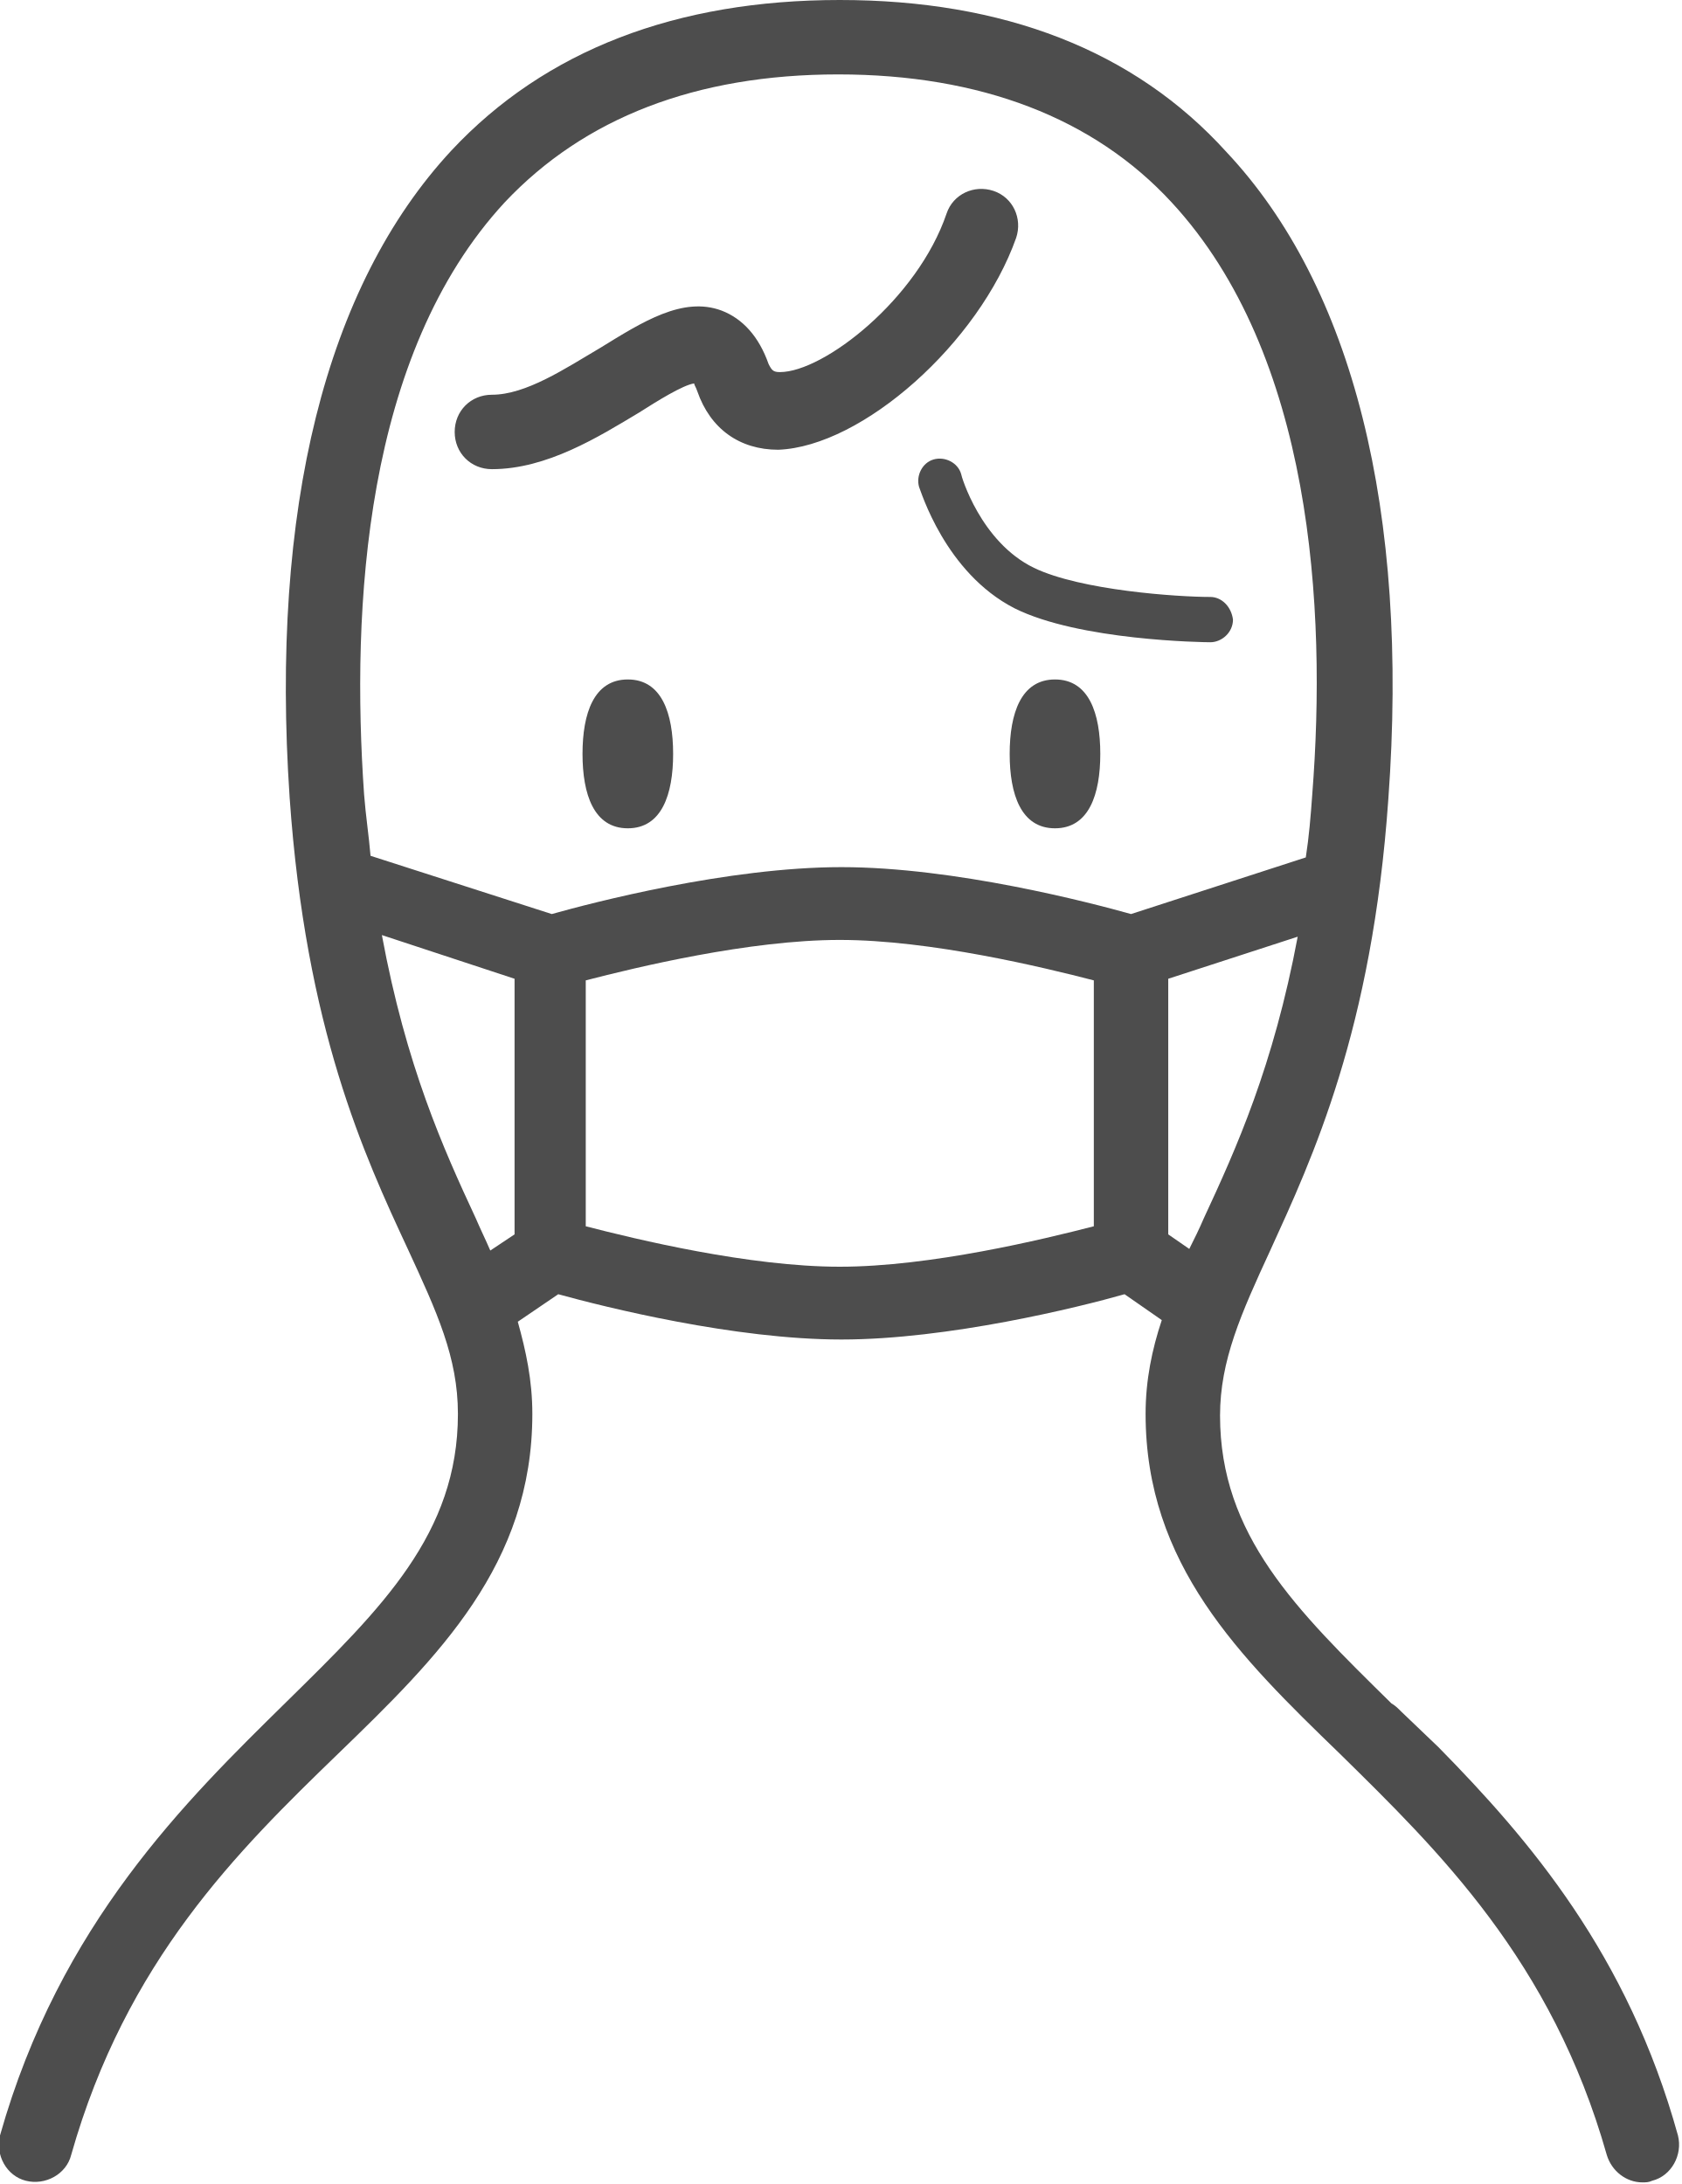
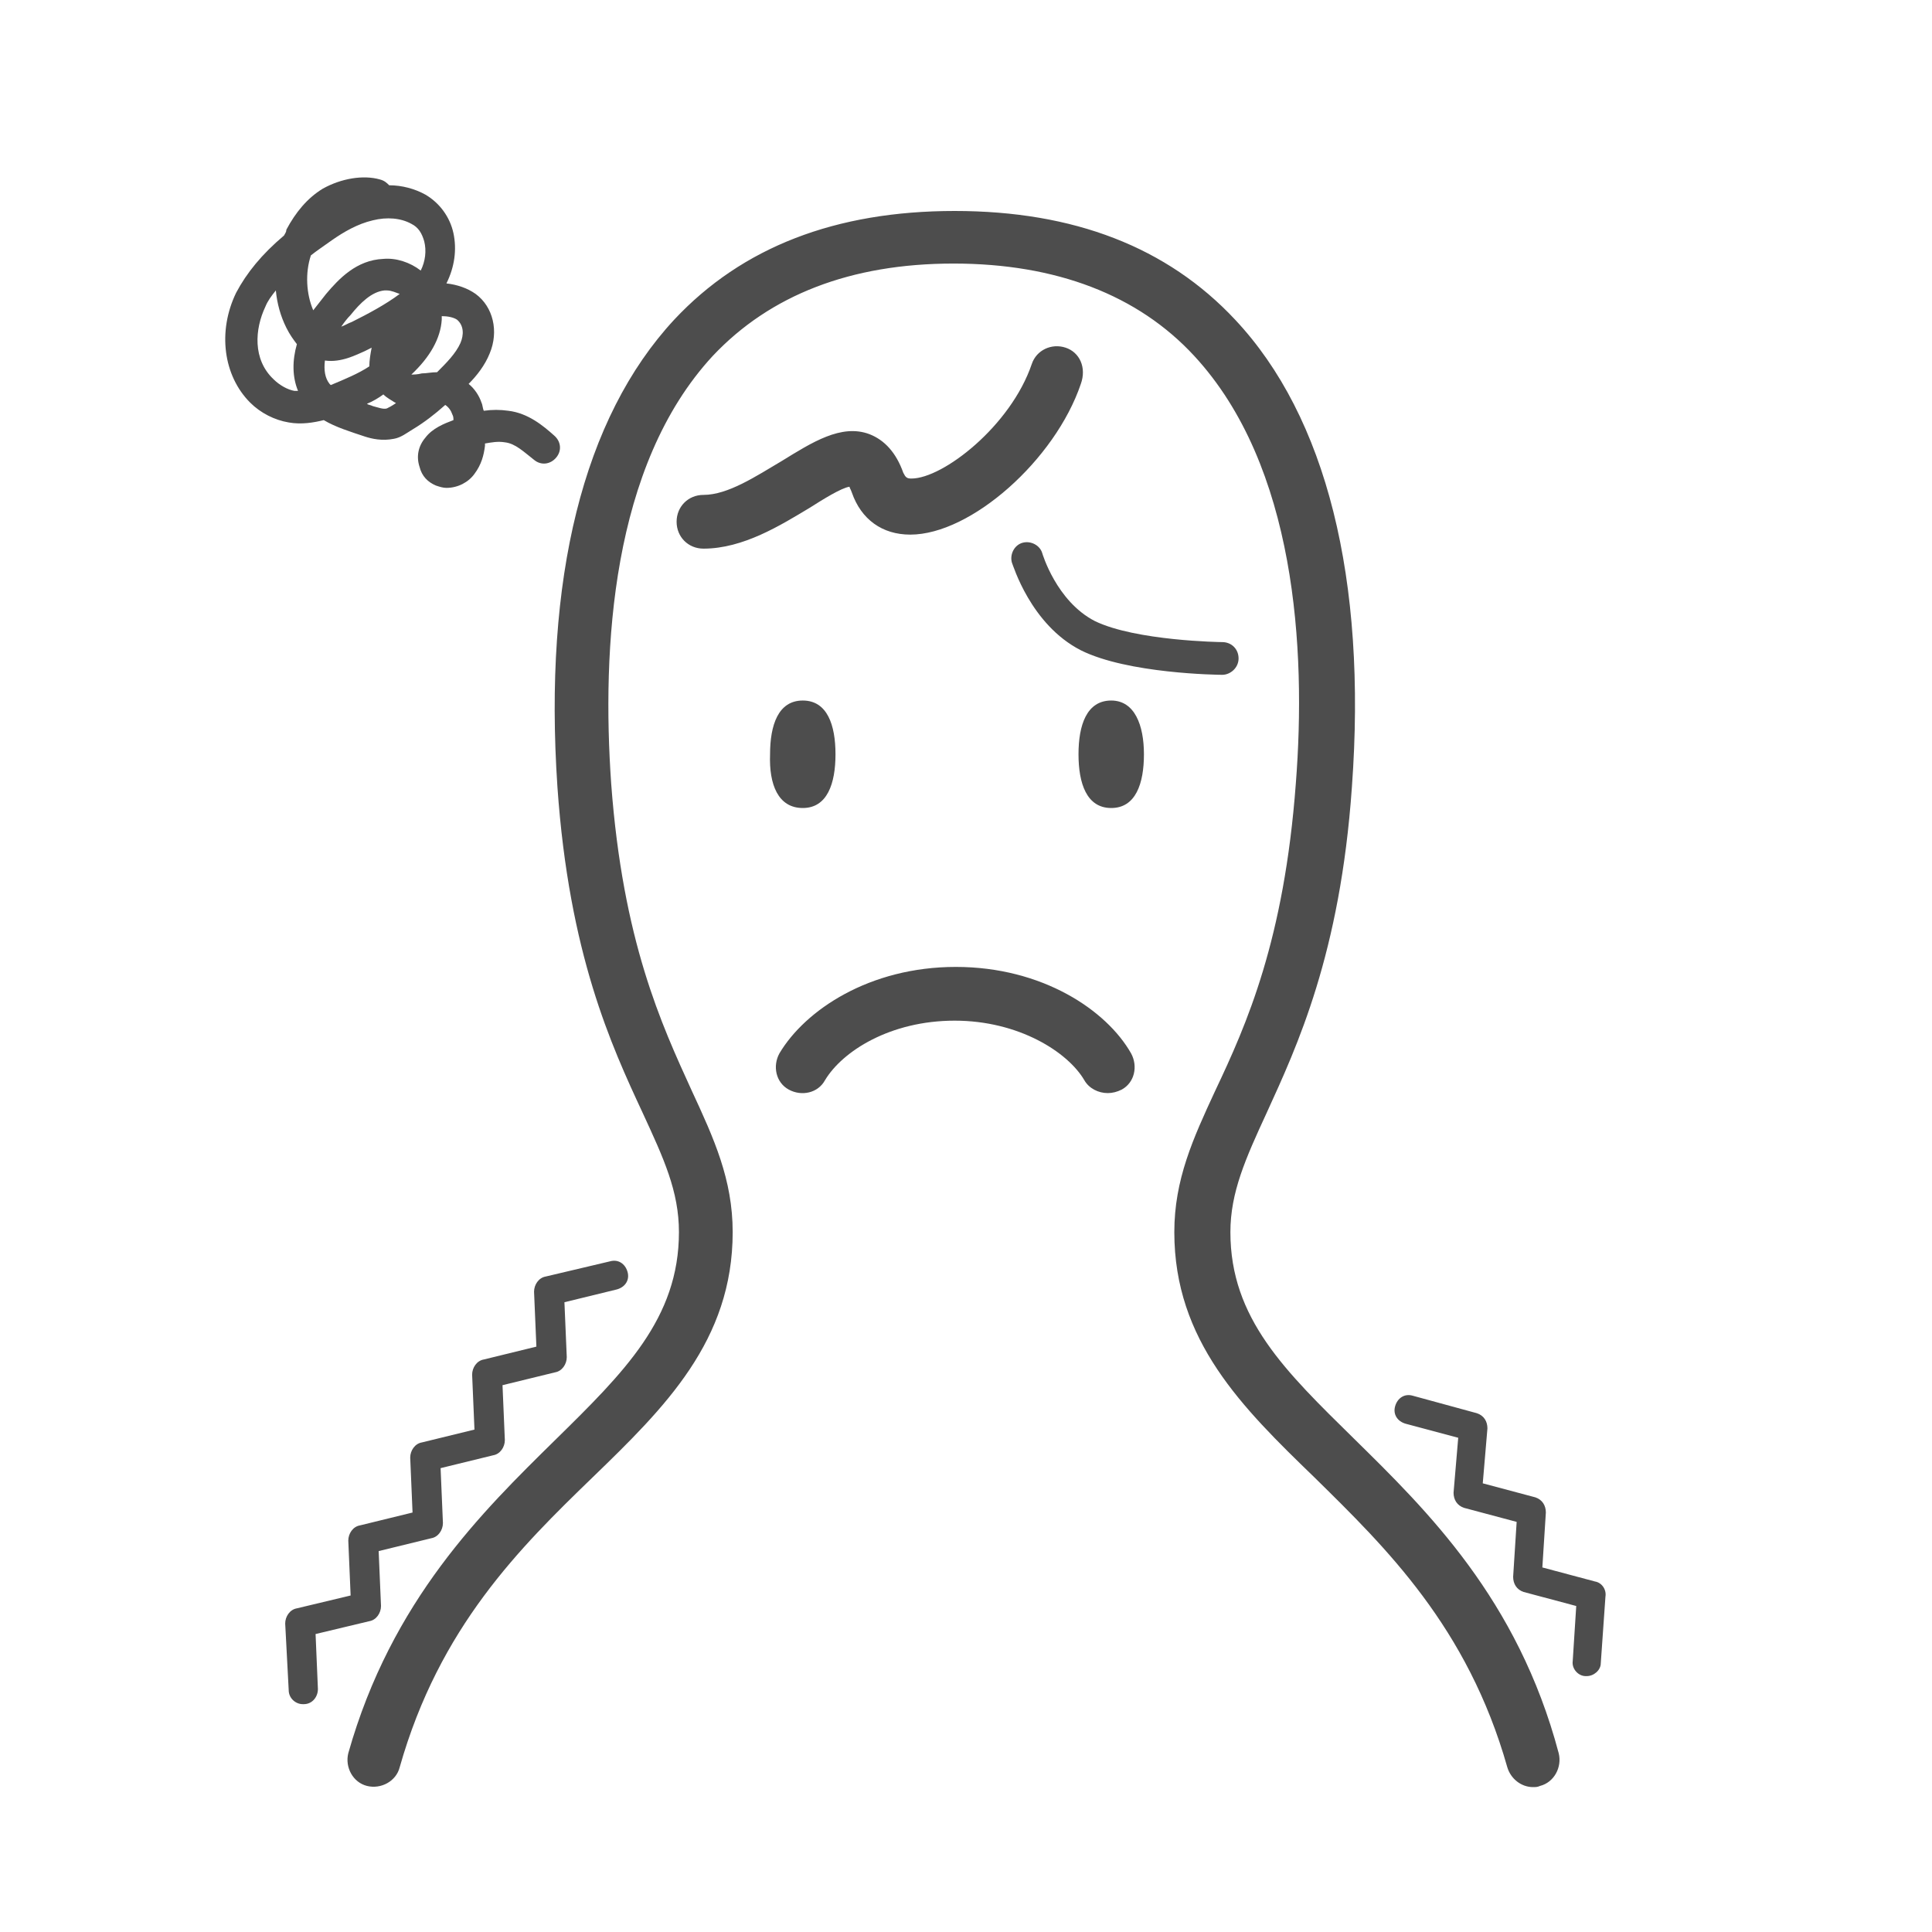
- <svg xmlns="http://www.w3.org/2000/svg" width="77" height="100" viewBox="0 0 77 100" fill="none">
-   <path d="M46.519 10.889C46.815 10 46.37 9.037 45.481 8.741C44.593 8.444 43.63 8.889 43.333 9.778C42 13.704 37.704 17.037 35.704 17.037C35.407 17.037 35.333 16.963 35.185 16.667C34.741 15.407 34 14.593 33.037 14.222C31.259 13.556 29.407 14.741 27.482 15.926C25.852 16.889 24.074 18.074 22.518 18.074C21.556 18.074 20.815 18.815 20.815 19.778C20.815 20.741 21.556 21.482 22.518 21.482C25.037 21.482 27.407 20 29.259 18.889C30.074 18.37 31.259 17.63 31.778 17.556C31.778 17.63 31.852 17.704 31.926 17.926C32.519 19.63 33.852 20.593 35.63 20.593C39.481 20.444 44.815 15.704 46.519 10.889ZM55.407 27.333C53.926 27.333 49.481 27.037 47.333 26C44.889 24.815 44 21.778 44 21.704C43.852 21.185 43.259 20.889 42.741 21.037C42.222 21.185 41.926 21.778 42.074 22.296C42.148 22.444 43.259 26.222 46.444 27.852C49.407 29.333 55.111 29.407 55.407 29.407C55.926 29.407 56.444 28.963 56.444 28.37C56.37 27.778 55.926 27.333 55.407 27.333ZM64.148 78.37C64 78.222 63.852 78.074 63.704 78C59.333 73.704 55.852 70.296 55.852 64.815C55.852 62.296 56.815 60.148 58.148 57.259C60.074 53.037 62.815 47.185 63.556 36.593C64.519 23.407 61.926 13.111 56.148 6.963C51.926 2.296 45.926 0 38.444 0C30.963 0 24.963 2.296 20.667 6.889C14.889 13.111 12.37 23.333 13.259 36.519C14 47.111 16.667 52.889 18.667 57.185C20 60.074 20.963 62.148 20.963 64.741C20.963 70.222 17.482 73.63 13.111 77.926C8.519 82.444 2.741 88.074 1.07922e-05 97.778C-0.222 98.667 0.296 99.63 1.185 99.852C2.074 100.074 3.037 99.556 3.259 98.667C5.778 89.778 10.889 84.741 15.482 80.296C20.074 75.852 24.37 71.63 24.37 64.741C24.37 63.185 24.074 61.852 23.704 60.519L25.556 59.259C27.704 59.852 33.63 61.333 38.519 61.333C43.407 61.333 49.407 59.852 51.481 59.259L53.185 60.444C52.741 61.778 52.444 63.185 52.444 64.741C52.444 71.63 56.741 75.852 61.333 80.296C65.852 84.741 71.037 89.778 73.556 98.667C73.778 99.407 74.445 99.926 75.185 99.926C75.333 99.926 75.481 99.926 75.63 99.852C76.519 99.63 77.037 98.667 76.815 97.778C74.519 89.481 70 84.222 65.852 80L64.148 78.37ZM23.556 56.519L22.445 57.259C22.222 56.741 22 56.296 21.778 55.778C20.296 52.593 18.593 48.815 17.482 42.815L23.556 44.815V56.519ZM50.074 56.148C47.778 56.741 42.593 58 38.444 58C34.296 58 29.111 56.741 26.815 56.148V44.889C29.111 44.296 34.296 43.037 38.444 43.037C42.593 43.037 47.778 44.296 50.074 44.889V56.148ZM51.778 41.852C49.926 41.333 43.704 39.704 38.519 39.704C33.333 39.704 27.111 41.333 25.259 41.852L16.963 39.185C16.889 38.296 16.741 37.333 16.667 36.37C16.074 27.852 16.667 16.222 23.111 9.259C26.741 5.407 31.852 3.407 38.37 3.407C44.889 3.407 50.074 5.407 53.63 9.259C60.074 16.222 60.741 27.852 60.074 36.37C60 37.407 59.926 38.296 59.778 39.259L51.778 41.852ZM54.444 57.185L53.481 56.519V44.815L59.407 42.889C58.296 48.815 56.593 52.593 55.111 55.778C54.889 56.296 54.667 56.741 54.444 57.185ZM48.296 31.111C46.741 31.111 46.222 32.667 46.222 34.519C46.222 36.37 46.741 37.926 48.296 37.926C49.852 37.926 50.37 36.37 50.37 34.519C50.37 32.667 49.852 31.111 48.296 31.111ZM28.741 31.111C27.185 31.111 26.667 32.667 26.667 34.519C26.667 36.37 27.185 37.926 28.741 37.926C30.296 37.926 30.815 36.37 30.815 34.519C30.815 32.667 30.296 31.111 28.741 31.111Z" fill="#4D4D4D" />
+ <svg xmlns="http://www.w3.org/2000/svg" viewBox="0 0 120 120" fill="none">
+   <path d="M64.739 34.367C64.594 33.859 64.013 33.569 63.505 33.714C62.997 33.859 62.707 34.44 62.852 34.948C62.924 35.093 64.013 38.794 67.133 40.39C70.036 41.842 75.624 41.914 75.914 41.914C76.422 41.914 76.93 41.479 76.93 40.898C76.93 40.318 76.495 39.882 75.914 39.882C75.842 39.882 70.544 39.81 68.004 38.576C65.609 37.343 64.739 34.367 64.739 34.367ZM59.368 60.057C53.998 60.057 50.007 62.742 48.411 65.427C47.975 66.225 48.193 67.241 48.991 67.676C49.789 68.112 50.805 67.894 51.241 67.096C52.329 65.282 55.305 63.395 59.296 63.395C63.287 63.395 66.335 65.354 67.351 67.096C67.641 67.604 68.222 67.894 68.802 67.894C69.093 67.894 69.383 67.822 69.673 67.676C70.472 67.241 70.689 66.225 70.254 65.427C68.73 62.742 64.739 60.057 59.368 60.057ZM84.115 89.374C79.833 85.165 76.422 81.9 76.422 76.53C76.422 74.062 77.366 71.958 78.672 69.128C80.559 64.991 83.244 59.258 83.969 48.881C84.913 35.964 82.373 25.877 76.713 19.853C72.504 15.354 66.698 13.104 59.296 13.104C51.894 13.104 46.088 15.354 41.879 19.853C36.219 25.949 33.752 35.964 34.623 48.881C35.348 59.258 37.961 64.919 39.92 69.128C41.226 71.958 42.17 73.99 42.17 76.53C42.17 81.9 38.759 85.238 34.477 89.447C29.978 93.874 24.318 99.389 21.633 108.895C21.415 109.766 21.923 110.71 22.794 110.927C23.665 111.145 24.608 110.637 24.826 109.766C27.293 101.058 32.3 96.123 36.8 91.769C41.299 87.415 45.508 83.279 45.508 76.53C45.508 73.264 44.347 70.724 42.968 67.749C41.081 63.612 38.686 58.46 37.961 48.663C37.38 40.318 37.961 28.924 44.274 22.103C47.83 18.329 52.837 16.37 59.223 16.37C65.609 16.37 70.689 18.329 74.173 22.103C80.486 28.924 81.139 40.318 80.486 48.663C79.76 58.388 77.438 63.612 75.479 67.749C74.1 70.724 72.939 73.264 72.939 76.53C72.939 83.279 77.148 87.415 81.647 91.769C86.074 96.123 91.154 101.058 93.621 109.766C93.839 110.492 94.492 111 95.218 111C95.363 111 95.508 111 95.653 110.927C96.524 110.71 97.032 109.766 96.814 108.895C94.274 99.316 88.614 93.801 84.115 89.374ZM66.19 21.595C65.319 21.305 64.376 21.74 64.085 22.611C62.779 26.457 58.57 29.723 56.611 29.723C56.321 29.723 56.248 29.65 56.103 29.36C55.667 28.126 54.942 27.328 53.998 26.965C52.257 26.312 50.443 27.473 48.556 28.634C46.959 29.578 45.218 30.739 43.694 30.739C42.75 30.739 42.025 31.464 42.025 32.408C42.025 33.351 42.75 34.077 43.694 34.077C46.161 34.077 48.483 32.626 50.297 31.537C51.096 31.029 52.257 30.303 52.765 30.231C52.765 30.303 52.837 30.376 52.91 30.594C53.49 32.263 54.797 33.206 56.538 33.206C60.312 33.206 65.537 28.562 67.133 23.845C67.496 22.829 67.061 21.885 66.19 21.595ZM69.02 43.511C67.496 43.511 66.988 45.035 66.988 46.849C66.988 48.663 67.496 50.187 69.02 50.187C70.544 50.187 71.052 48.663 71.052 46.849C71.052 45.035 70.472 43.511 69.02 43.511ZM49.862 50.187C51.386 50.187 51.894 48.663 51.894 46.849C51.894 45.035 51.386 43.511 49.862 43.511C48.338 43.511 47.83 45.035 47.83 46.849C47.758 48.736 48.338 50.187 49.862 50.187ZM22.939 100.695C23.374 100.623 23.665 100.187 23.665 99.752L23.519 96.341L26.785 95.543C27.221 95.47 27.511 95.035 27.511 94.599L27.366 91.189L30.631 90.39C31.067 90.318 31.357 89.882 31.357 89.447L31.212 86.036L34.477 85.238C34.913 85.165 35.203 84.73 35.203 84.295L35.058 80.884L38.324 80.086C38.831 79.941 39.122 79.505 38.977 78.997C38.831 78.489 38.396 78.199 37.888 78.344L33.897 79.287C33.461 79.36 33.171 79.795 33.171 80.231L33.316 83.641L30.051 84.44C29.615 84.512 29.325 84.948 29.325 85.383L29.47 88.794L26.204 89.592C25.769 89.665 25.479 90.1 25.479 90.535L25.624 93.946L22.358 94.745C21.923 94.817 21.633 95.252 21.633 95.688L21.778 99.099L18.44 99.897C18.004 99.969 17.714 100.405 17.714 100.84L17.932 104.977C17.932 105.485 18.367 105.848 18.802 105.848C18.802 105.848 18.802 105.848 18.875 105.848C19.383 105.848 19.746 105.412 19.746 104.904L19.601 101.493L22.939 100.695ZM99.064 98.228L95.798 97.357L96.016 93.946C96.016 93.511 95.798 93.148 95.363 93.003L92.097 92.132L92.387 88.721C92.387 88.286 92.17 87.923 91.734 87.778L87.743 86.689C87.235 86.544 86.8 86.835 86.654 87.343C86.509 87.85 86.8 88.286 87.308 88.431L90.573 89.302L90.283 92.713C90.283 93.148 90.501 93.511 90.936 93.656L94.202 94.527L93.984 97.938C93.984 98.373 94.202 98.736 94.637 98.881L97.903 99.752L97.685 103.163C97.612 103.671 98.048 104.106 98.483 104.106H98.556C98.991 104.106 99.427 103.743 99.427 103.308L99.717 99.171C99.789 98.736 99.499 98.3 99.064 98.228ZM20.109 26.094C20.834 26.53 21.778 26.82 22.649 27.11C23.084 27.255 23.737 27.401 24.463 27.255C24.898 27.183 25.261 26.893 25.624 26.675C26.35 26.239 27.003 25.732 27.656 25.151C27.874 25.296 28.019 25.514 28.091 25.732C28.164 25.877 28.164 25.949 28.164 26.094C27.583 26.312 26.858 26.602 26.422 27.183C25.987 27.691 25.842 28.344 26.059 28.997C26.204 29.578 26.567 29.941 27.075 30.158C27.293 30.231 27.511 30.303 27.728 30.303C28.454 30.303 29.107 29.941 29.47 29.433C29.905 28.852 30.051 28.271 30.123 27.691C30.123 27.618 30.123 27.546 30.123 27.546C30.559 27.473 30.922 27.401 31.357 27.473C32.01 27.546 32.518 28.054 33.171 28.562C33.606 28.924 34.187 28.852 34.55 28.416C34.913 27.981 34.84 27.401 34.405 27.038C33.752 26.457 32.808 25.659 31.575 25.514C31.067 25.441 30.559 25.441 30.051 25.514C29.978 25.369 29.978 25.151 29.905 25.006C29.76 24.57 29.47 24.135 29.107 23.845C29.615 23.337 30.123 22.684 30.413 21.958C30.994 20.579 30.631 19.055 29.543 18.257C29.035 17.894 28.382 17.676 27.728 17.604C28.236 16.588 28.382 15.499 28.164 14.483C27.946 13.467 27.293 12.597 26.422 12.088C25.769 11.726 24.971 11.508 24.173 11.508C24.027 11.363 23.882 11.218 23.592 11.145C22.576 10.855 21.197 11.073 20.036 11.726C19.093 12.306 18.367 13.177 17.787 14.266C17.787 14.411 17.714 14.483 17.641 14.628C16.263 15.79 15.319 16.951 14.666 18.184C13.505 20.579 13.868 23.337 15.537 25.006C16.19 25.659 17.061 26.094 17.932 26.239C18.73 26.385 19.528 26.239 20.109 26.094ZM20.544 23.917L20.471 23.845C20.181 23.482 20.109 22.974 20.181 22.393C21.197 22.538 22.141 22.03 22.649 21.813C22.794 21.74 22.939 21.668 23.084 21.595C23.012 21.958 22.939 22.393 22.939 22.756C22.286 23.192 21.415 23.554 20.544 23.917ZM24.535 25.078C24.318 25.224 24.173 25.296 24.027 25.369C23.81 25.441 23.447 25.296 23.157 25.224C23.012 25.151 22.866 25.151 22.794 25.078C23.157 24.933 23.519 24.715 23.81 24.498C24.027 24.715 24.318 24.861 24.535 25.006C24.608 25.006 24.608 25.006 24.535 25.078ZM21.85 19.998C21.633 20.071 21.415 20.216 21.197 20.289C21.342 20.071 21.56 19.781 21.778 19.563C22.358 18.837 23.084 18.112 23.882 18.039C23.955 18.039 23.955 18.039 24.027 18.039C24.318 18.039 24.608 18.184 24.826 18.257C23.955 18.91 22.866 19.491 21.85 19.998ZM27.438 19.853C27.438 19.781 27.438 19.708 27.438 19.636C27.801 19.636 28.164 19.708 28.382 19.853C28.817 20.216 28.817 20.797 28.599 21.305C28.309 21.958 27.728 22.538 27.148 23.119C26.785 23.119 26.495 23.192 26.204 23.192C25.914 23.264 25.697 23.264 25.551 23.264C26.712 22.176 27.366 21.015 27.438 19.853ZM19.31 15.862C19.673 15.572 20.109 15.282 20.617 14.919C21.342 14.411 22.213 13.903 23.157 13.685C24.027 13.467 24.898 13.54 25.551 13.903C25.987 14.12 26.204 14.483 26.35 14.991C26.495 15.572 26.422 16.225 26.132 16.805C25.479 16.297 24.608 16.007 23.81 16.08C22.141 16.152 21.052 17.314 20.254 18.257C19.964 18.62 19.746 18.91 19.456 19.273C19.02 18.257 18.948 16.951 19.31 15.862ZM16.48 19.055C16.625 18.692 16.843 18.402 17.133 18.039C17.206 18.837 17.424 19.636 17.787 20.361C18.004 20.797 18.222 21.087 18.44 21.377C18.149 22.393 18.149 23.409 18.512 24.28C18.44 24.28 18.367 24.28 18.294 24.28C17.859 24.207 17.351 23.917 16.988 23.554C15.682 22.321 15.827 20.434 16.48 19.055Z" fill="#4D4D4D" />
</svg>
